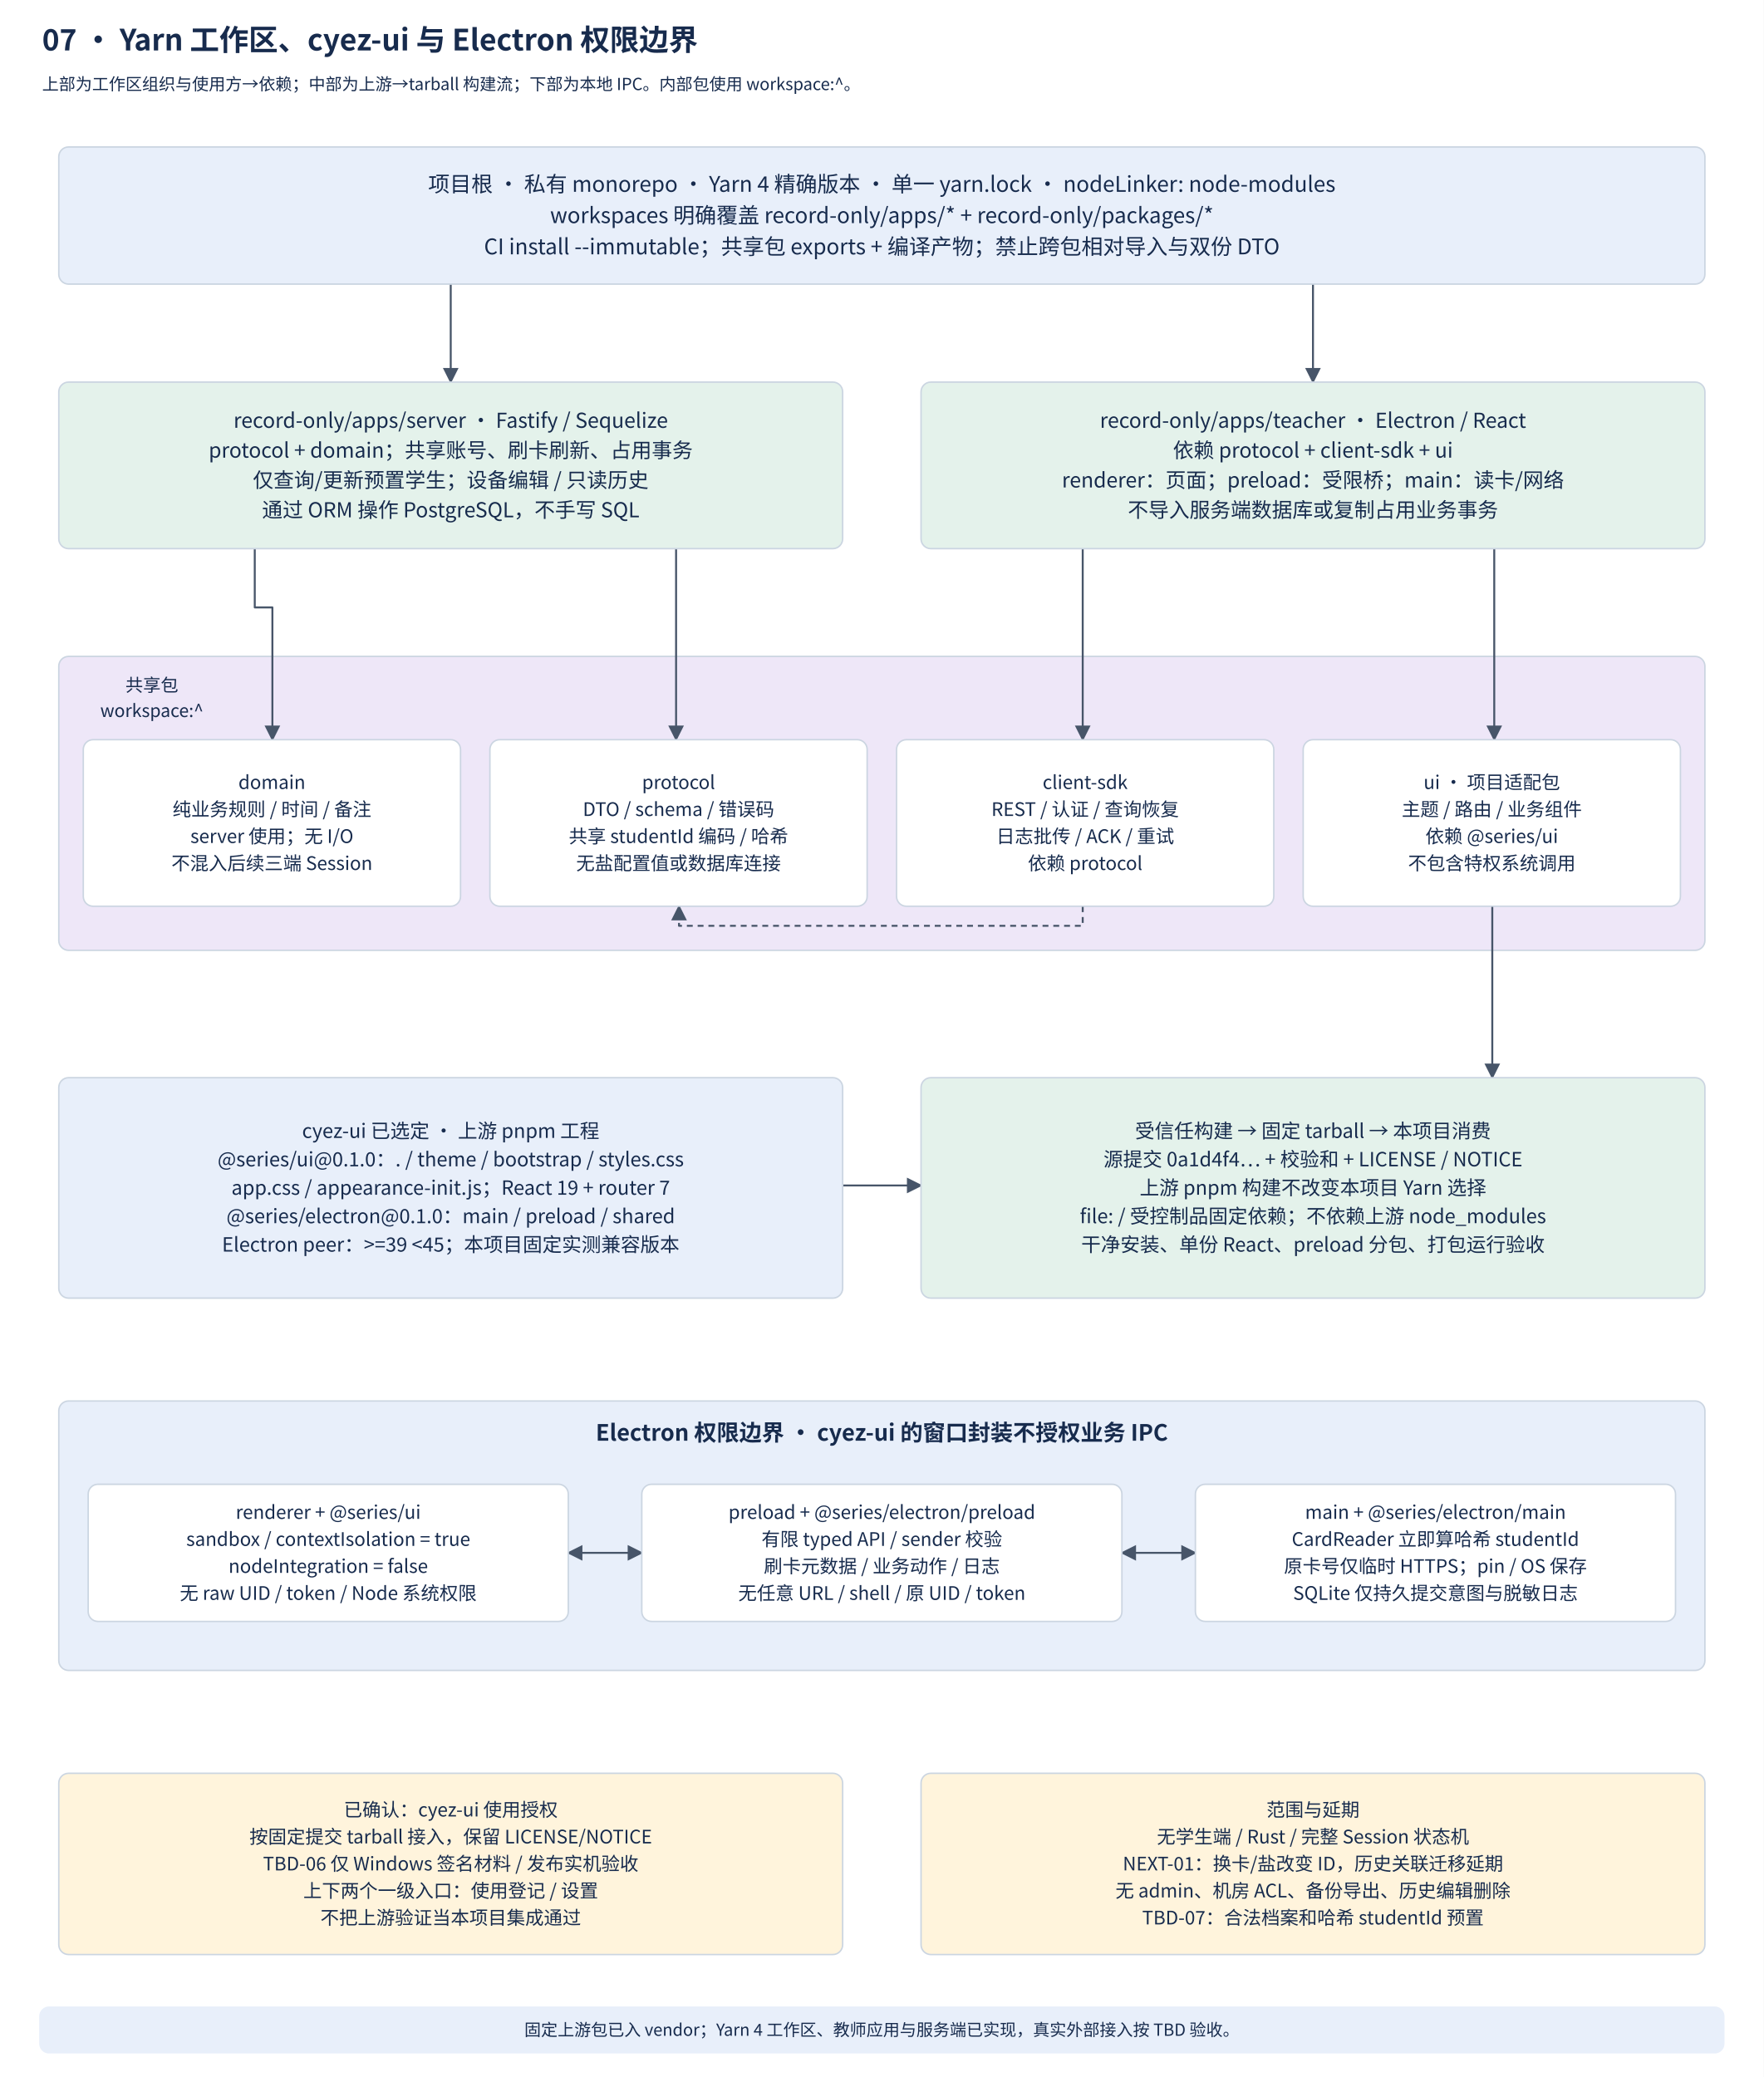
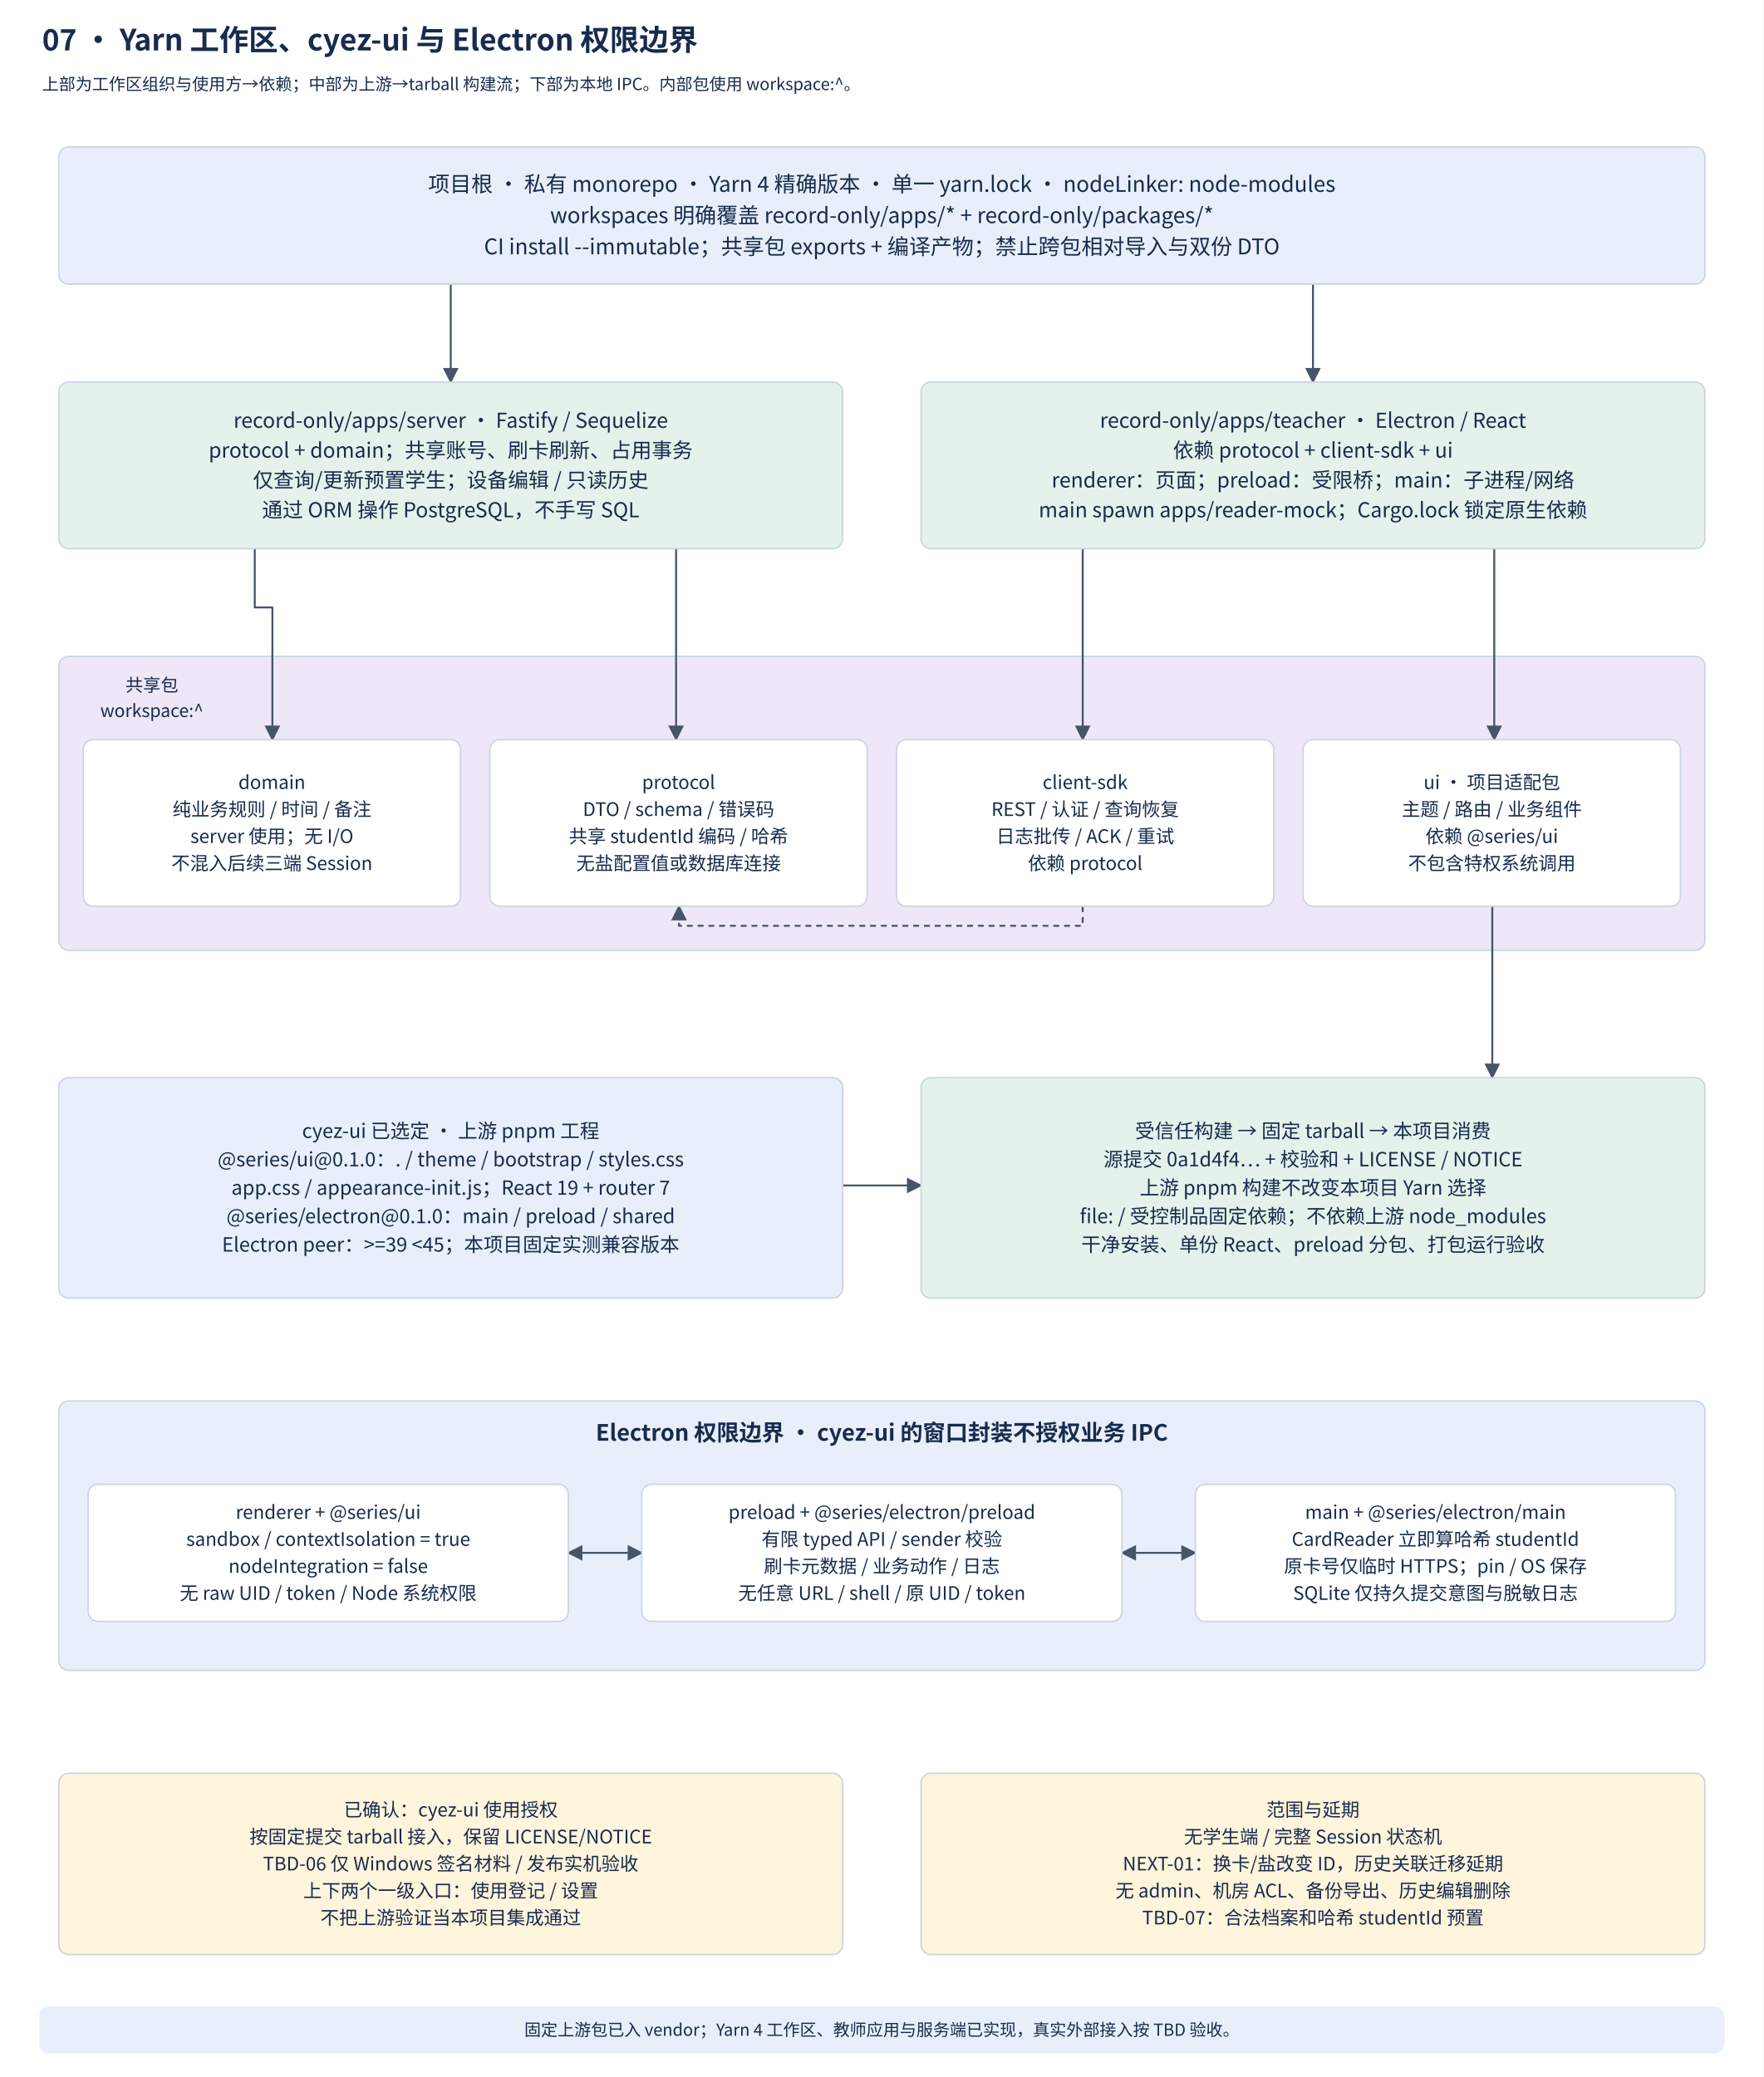
<svg xmlns="http://www.w3.org/2000/svg" width="1800" height="2120" viewBox="0 0 1800 2120" role="img" aria-labelledby="title desc">
  <defs>
    <marker id="arrow" viewBox="0 0 10 10" refX="9" refY="5" markerWidth="8" markerHeight="8" orient="auto-start-reverse">
      <path d="M 0 0 L 10 5 L 0 10 z" fill="#475569" />
    </marker>
  </defs>
  <rect width="1800" height="2120" fill="#ffffff" />
  <rect x="60" y="670" width="1680" height="300" rx="10" fill="#eee7f8" stroke="#cbd5e1" stroke-width="1.5" />
  <text x="900.0" y="826.3" text-anchor="middle" font-family="Microsoft YaHei, Noto Sans CJK SC, sans-serif" font-size="18" font-weight="400" fill="#172b4d" />
  <rect x="60" y="1430" width="1680" height="275" rx="10" fill="#e8effa" stroke="#cbd5e1" stroke-width="1.5" />
  <text x="900.0" y="1573.8" text-anchor="middle" font-family="Microsoft YaHei, Noto Sans CJK SC, sans-serif" font-size="18" font-weight="400" fill="#172b4d" />
  <polyline points="460,290 460,390" fill="none" stroke="#475569" stroke-width="2" stroke-linejoin="round" marker-end="url(#arrow)" />
  <polyline points="1340,290 1340,390" fill="none" stroke="#475569" stroke-width="2" stroke-linejoin="round" marker-end="url(#arrow)" />
  <polyline points="260,560 260,620 278,620 278,755" fill="none" stroke="#475569" stroke-width="2" stroke-linejoin="round" marker-end="url(#arrow)" />
  <polyline points="690,560 690,755" fill="none" stroke="#475569" stroke-width="2" stroke-linejoin="round" marker-end="url(#arrow)" />
  <polyline points="1105,560 1105,755" fill="none" stroke="#475569" stroke-width="2" stroke-linejoin="round" marker-end="url(#arrow)" />
  <polyline points="1525,560 1525,755" fill="none" stroke="#475569" stroke-width="2" stroke-linejoin="round" marker-end="url(#arrow)" />
  <polyline points="1105,925 1105,945 693,945 693,925" fill="none" stroke="#475569" stroke-width="2" stroke-linejoin="round" marker-end="url(#arrow)" stroke-dasharray="6 5" />
  <polyline points="860,1210 940,1210" fill="none" stroke="#475569" stroke-width="2" stroke-linejoin="round" marker-end="url(#arrow)" />
  <polyline points="1523,925 1523,1100" fill="none" stroke="#475569" stroke-width="2" stroke-linejoin="round" marker-end="url(#arrow)" />
  <polyline points="580,1585 655,1585" fill="none" stroke="#475569" stroke-width="2" stroke-linejoin="round" marker-end="url(#arrow)" marker-start="url(#arrow)" />
  <polyline points="1145,1585 1220,1585" fill="none" stroke="#475569" stroke-width="2" stroke-linejoin="round" marker-end="url(#arrow)" marker-start="url(#arrow)" />
  <text x="43" y="51.5" text-anchor="start" font-family="Microsoft YaHei, Noto Sans CJK SC, sans-serif" font-size="30" font-weight="600" fill="#172b4d">07 · Yarn 工作区、cyez-ui 与 Electron 权限边界</text>
  <text x="43" y="91.95" text-anchor="start" font-family="Microsoft YaHei, Noto Sans CJK SC, sans-serif" font-size="17" font-weight="400" fill="#172b4d">上部为工作区组织与使用方→依赖；中部为上游→tarball 构建流；下部为本地 IPC。内部包使用 workspace:^。</text>
  <rect x="60" y="150" width="1680" height="140" rx="10" fill="#e8effa" stroke="#cbd5e1" stroke-width="1.5" />
  <text x="900.0" y="195.8" text-anchor="middle" font-family="Microsoft YaHei, Noto Sans CJK SC, sans-serif" font-size="22" font-weight="400" fill="#172b4d">项目根 · 私有 monorepo · Yarn 4 精确版本 · 单一 yarn.lock · nodeLinker: node-modules</text>
  <text x="900.0" y="227.7" text-anchor="middle" font-family="Microsoft YaHei, Noto Sans CJK SC, sans-serif" font-size="22" font-weight="400" fill="#172b4d">workspaces 明确覆盖 record-only/apps/* + record-only/packages/*</text>
  <text x="900.0" y="259.6" text-anchor="middle" font-family="Microsoft YaHei, Noto Sans CJK SC, sans-serif" font-size="22" font-weight="400" fill="#172b4d">CI install --immutable；共享包 exports + 编译产物；禁止跨包相对导入与双份 DTO</text>
  <rect x="60" y="390" width="800" height="170" rx="10" fill="#e4f2eb" stroke="#cbd5e1" stroke-width="1.5" />
  <text x="460.0" y="436.675" text-anchor="middle" font-family="Microsoft YaHei, Noto Sans CJK SC, sans-serif" font-size="21" font-weight="400" fill="#172b4d">record-only/apps/server · Fastify / Sequelize</text>
  <text x="460.0" y="467.125" text-anchor="middle" font-family="Microsoft YaHei, Noto Sans CJK SC, sans-serif" font-size="21" font-weight="400" fill="#172b4d">protocol + domain；共享账号、刷卡刷新、占用事务</text>
  <text x="460.0" y="497.575" text-anchor="middle" font-family="Microsoft YaHei, Noto Sans CJK SC, sans-serif" font-size="21" font-weight="400" fill="#172b4d">仅查询/更新预置学生；设备编辑 / 只读历史</text>
  <text x="460.0" y="528.025" text-anchor="middle" font-family="Microsoft YaHei, Noto Sans CJK SC, sans-serif" font-size="21" font-weight="400" fill="#172b4d">通过 ORM 操作 PostgreSQL，不手写 SQL</text>
  <rect x="940" y="390" width="800" height="170" rx="10" fill="#e4f2eb" stroke="#cbd5e1" stroke-width="1.5" />
  <text x="1340.0" y="436.675" text-anchor="middle" font-family="Microsoft YaHei, Noto Sans CJK SC, sans-serif" font-size="21" font-weight="400" fill="#172b4d">record-only/apps/teacher · Electron / React</text>
  <text x="1340.0" y="467.125" text-anchor="middle" font-family="Microsoft YaHei, Noto Sans CJK SC, sans-serif" font-size="21" font-weight="400" fill="#172b4d">依赖 protocol + client-sdk + ui</text>
-   <text x="1340.0" y="497.575" text-anchor="middle" font-family="Microsoft YaHei, Noto Sans CJK SC, sans-serif" font-size="21" font-weight="400" fill="#172b4d">renderer：页面；preload：受限桥；main：读卡/网络</text>
-   <text x="1340.0" y="528.025" text-anchor="middle" font-family="Microsoft YaHei, Noto Sans CJK SC, sans-serif" font-size="21" font-weight="400" fill="#172b4d">不导入服务端数据库或复制占用业务事务</text>
+   <text x="1340.0" y="497.575" text-anchor="middle" font-family="Microsoft YaHei, Noto Sans CJK SC, sans-serif" font-size="21" font-weight="400" fill="#172b4d">renderer：页面；preload：受限桥；main：子进程/网络</text>
+   <text x="1340.0" y="528.025" text-anchor="middle" font-family="Microsoft YaHei, Noto Sans CJK SC, sans-serif" font-size="21" font-weight="400" fill="#172b4d">main spawn apps/reader-mock；Cargo.lock 锁定原生依赖</text>
  <text x="155.0" y="705.75" text-anchor="middle" font-family="Microsoft YaHei, Noto Sans CJK SC, sans-serif" font-size="18" font-weight="400" fill="#172b4d">共享包</text>
  <text x="155.0" y="731.85" text-anchor="middle" font-family="Microsoft YaHei, Noto Sans CJK SC, sans-serif" font-size="18" font-weight="400" fill="#172b4d">workspace:^</text>
  <rect x="85" y="755" width="385" height="170" rx="10" fill="#ffffff" stroke="#cbd5e1" stroke-width="1.5" />
  <text x="277.5" y="805.325" text-anchor="middle" font-family="Microsoft YaHei, Noto Sans CJK SC, sans-serif" font-size="19" font-weight="400" fill="#172b4d">domain</text>
  <text x="277.5" y="832.875" text-anchor="middle" font-family="Microsoft YaHei, Noto Sans CJK SC, sans-serif" font-size="19" font-weight="400" fill="#172b4d">纯业务规则 / 时间 / 备注</text>
  <text x="277.5" y="860.425" text-anchor="middle" font-family="Microsoft YaHei, Noto Sans CJK SC, sans-serif" font-size="19" font-weight="400" fill="#172b4d">server 使用；无 I/O</text>
  <text x="277.5" y="887.975" text-anchor="middle" font-family="Microsoft YaHei, Noto Sans CJK SC, sans-serif" font-size="19" font-weight="400" fill="#172b4d">不混入后续三端 Session</text>
  <rect x="500" y="755" width="385" height="170" rx="10" fill="#ffffff" stroke="#cbd5e1" stroke-width="1.5" />
  <text x="692.5" y="805.325" text-anchor="middle" font-family="Microsoft YaHei, Noto Sans CJK SC, sans-serif" font-size="19" font-weight="400" fill="#172b4d">protocol</text>
  <text x="692.5" y="832.875" text-anchor="middle" font-family="Microsoft YaHei, Noto Sans CJK SC, sans-serif" font-size="19" font-weight="400" fill="#172b4d">DTO / schema / 错误码</text>
  <text x="692.5" y="860.425" text-anchor="middle" font-family="Microsoft YaHei, Noto Sans CJK SC, sans-serif" font-size="19" font-weight="400" fill="#172b4d">共享 studentId 编码 / 哈希</text>
  <text x="692.5" y="887.975" text-anchor="middle" font-family="Microsoft YaHei, Noto Sans CJK SC, sans-serif" font-size="19" font-weight="400" fill="#172b4d">无盐配置值或数据库连接</text>
  <rect x="915" y="755" width="385" height="170" rx="10" fill="#ffffff" stroke="#cbd5e1" stroke-width="1.5" />
  <text x="1107.5" y="805.325" text-anchor="middle" font-family="Microsoft YaHei, Noto Sans CJK SC, sans-serif" font-size="19" font-weight="400" fill="#172b4d">client-sdk</text>
  <text x="1107.5" y="832.875" text-anchor="middle" font-family="Microsoft YaHei, Noto Sans CJK SC, sans-serif" font-size="19" font-weight="400" fill="#172b4d">REST / 认证 / 查询恢复</text>
  <text x="1107.5" y="860.425" text-anchor="middle" font-family="Microsoft YaHei, Noto Sans CJK SC, sans-serif" font-size="19" font-weight="400" fill="#172b4d">日志批传 / ACK / 重试</text>
  <text x="1107.5" y="887.975" text-anchor="middle" font-family="Microsoft YaHei, Noto Sans CJK SC, sans-serif" font-size="19" font-weight="400" fill="#172b4d">依赖 protocol</text>
  <rect x="1330" y="755" width="385" height="170" rx="10" fill="#ffffff" stroke="#cbd5e1" stroke-width="1.5" />
  <text x="1522.5" y="805.325" text-anchor="middle" font-family="Microsoft YaHei, Noto Sans CJK SC, sans-serif" font-size="19" font-weight="400" fill="#172b4d">ui · 项目适配包</text>
  <text x="1522.5" y="832.875" text-anchor="middle" font-family="Microsoft YaHei, Noto Sans CJK SC, sans-serif" font-size="19" font-weight="400" fill="#172b4d">主题 / 路由 / 业务组件</text>
  <text x="1522.5" y="860.425" text-anchor="middle" font-family="Microsoft YaHei, Noto Sans CJK SC, sans-serif" font-size="19" font-weight="400" fill="#172b4d">依赖 @series/ui</text>
  <text x="1522.5" y="887.975" text-anchor="middle" font-family="Microsoft YaHei, Noto Sans CJK SC, sans-serif" font-size="19" font-weight="400" fill="#172b4d">不包含特权系统调用</text>
  <rect x="60" y="1100" width="800" height="225" rx="10" fill="#e8effa" stroke="#cbd5e1" stroke-width="1.5" />
  <text x="460.0" y="1161.5" text-anchor="middle" font-family="Microsoft YaHei, Noto Sans CJK SC, sans-serif" font-size="20" font-weight="400" fill="#172b4d">cyez-ui 已选定 · 上游 pnpm 工程</text>
  <text x="460.0" y="1190.5" text-anchor="middle" font-family="Microsoft YaHei, Noto Sans CJK SC, sans-serif" font-size="20" font-weight="400" fill="#172b4d">@series/ui@0.1.0：. / theme / bootstrap / styles.css</text>
  <text x="460.0" y="1219.5" text-anchor="middle" font-family="Microsoft YaHei, Noto Sans CJK SC, sans-serif" font-size="20" font-weight="400" fill="#172b4d">app.css / appearance-init.js；React 19 + router 7</text>
  <text x="460.0" y="1248.5" text-anchor="middle" font-family="Microsoft YaHei, Noto Sans CJK SC, sans-serif" font-size="20" font-weight="400" fill="#172b4d">@series/electron@0.1.0：main / preload / shared</text>
  <text x="460.0" y="1277.5" text-anchor="middle" font-family="Microsoft YaHei, Noto Sans CJK SC, sans-serif" font-size="20" font-weight="400" fill="#172b4d">Electron peer：&gt;=39 &lt;45；本项目固定实测兼容版本</text>
  <rect x="940" y="1100" width="800" height="225" rx="10" fill="#e4f2eb" stroke="#cbd5e1" stroke-width="1.5" />
  <text x="1340.0" y="1161.5" text-anchor="middle" font-family="Microsoft YaHei, Noto Sans CJK SC, sans-serif" font-size="20" font-weight="400" fill="#172b4d">受信任构建 → 固定 tarball → 本项目消费</text>
  <text x="1340.0" y="1190.5" text-anchor="middle" font-family="Microsoft YaHei, Noto Sans CJK SC, sans-serif" font-size="20" font-weight="400" fill="#172b4d">源提交 0a1d4f4… + 校验和 + LICENSE / NOTICE</text>
  <text x="1340.0" y="1219.5" text-anchor="middle" font-family="Microsoft YaHei, Noto Sans CJK SC, sans-serif" font-size="20" font-weight="400" fill="#172b4d">上游 pnpm 构建不改变本项目 Yarn 选择</text>
  <text x="1340.0" y="1248.5" text-anchor="middle" font-family="Microsoft YaHei, Noto Sans CJK SC, sans-serif" font-size="20" font-weight="400" fill="#172b4d">file: / 受控制品固定依赖；不依赖上游 node_modules</text>
  <text x="1340.0" y="1277.5" text-anchor="middle" font-family="Microsoft YaHei, Noto Sans CJK SC, sans-serif" font-size="20" font-weight="400" fill="#172b4d">干净安装、单份 React、preload 分包、打包运行验收</text>
  <text x="900.0" y="1470.55" text-anchor="middle" font-family="Microsoft YaHei, Noto Sans CJK SC, sans-serif" font-size="23" font-weight="600" fill="#172b4d">Electron 权限边界 · cyez-ui 的窗口封装不授权业务 IPC</text>
  <rect x="90" y="1515" width="490" height="140" rx="10" fill="#ffffff" stroke="#cbd5e1" stroke-width="1.5" />
  <text x="335.0" y="1550.325" text-anchor="middle" font-family="Microsoft YaHei, Noto Sans CJK SC, sans-serif" font-size="19" font-weight="400" fill="#172b4d">renderer + @series/ui</text>
  <text x="335.0" y="1577.875" text-anchor="middle" font-family="Microsoft YaHei, Noto Sans CJK SC, sans-serif" font-size="19" font-weight="400" fill="#172b4d">sandbox / contextIsolation = true</text>
  <text x="335.0" y="1605.425" text-anchor="middle" font-family="Microsoft YaHei, Noto Sans CJK SC, sans-serif" font-size="19" font-weight="400" fill="#172b4d">nodeIntegration = false</text>
  <text x="335.0" y="1632.975" text-anchor="middle" font-family="Microsoft YaHei, Noto Sans CJK SC, sans-serif" font-size="19" font-weight="400" fill="#172b4d">无 raw UID / token / Node 系统权限</text>
  <rect x="655" y="1515" width="490" height="140" rx="10" fill="#ffffff" stroke="#cbd5e1" stroke-width="1.5" />
  <text x="900.0" y="1550.325" text-anchor="middle" font-family="Microsoft YaHei, Noto Sans CJK SC, sans-serif" font-size="19" font-weight="400" fill="#172b4d">preload + @series/electron/preload</text>
  <text x="900.0" y="1577.875" text-anchor="middle" font-family="Microsoft YaHei, Noto Sans CJK SC, sans-serif" font-size="19" font-weight="400" fill="#172b4d">有限 typed API / sender 校验</text>
  <text x="900.0" y="1605.425" text-anchor="middle" font-family="Microsoft YaHei, Noto Sans CJK SC, sans-serif" font-size="19" font-weight="400" fill="#172b4d">刷卡元数据 / 业务动作 / 日志</text>
  <text x="900.0" y="1632.975" text-anchor="middle" font-family="Microsoft YaHei, Noto Sans CJK SC, sans-serif" font-size="19" font-weight="400" fill="#172b4d">无任意 URL / shell / 原 UID / token</text>
  <rect x="1220" y="1515" width="490" height="140" rx="10" fill="#ffffff" stroke="#cbd5e1" stroke-width="1.5" />
  <text x="1465.0" y="1550.325" text-anchor="middle" font-family="Microsoft YaHei, Noto Sans CJK SC, sans-serif" font-size="19" font-weight="400" fill="#172b4d">main + @series/electron/main</text>
  <text x="1465.0" y="1577.875" text-anchor="middle" font-family="Microsoft YaHei, Noto Sans CJK SC, sans-serif" font-size="19" font-weight="400" fill="#172b4d">CardReader 立即算哈希 studentId</text>
  <text x="1465.0" y="1605.425" text-anchor="middle" font-family="Microsoft YaHei, Noto Sans CJK SC, sans-serif" font-size="19" font-weight="400" fill="#172b4d">原卡号仅临时 HTTPS；pin / OS 保存</text>
  <text x="1465.0" y="1632.975" text-anchor="middle" font-family="Microsoft YaHei, Noto Sans CJK SC, sans-serif" font-size="19" font-weight="400" fill="#172b4d">SQLite 仅持久提交意图与脱敏日志</text>
  <rect x="60" y="1810" width="800" height="185" rx="10" fill="#fff4dc" stroke="#cbd5e1" stroke-width="1.5" />
  <text x="460.0" y="1854.05" text-anchor="middle" font-family="Microsoft YaHei, Noto Sans CJK SC, sans-serif" font-size="19" font-weight="400" fill="#172b4d">已确认：cyez-ui 使用授权</text>
  <text x="460.0" y="1881.6" text-anchor="middle" font-family="Microsoft YaHei, Noto Sans CJK SC, sans-serif" font-size="19" font-weight="400" fill="#172b4d">按固定提交 tarball 接入，保留 LICENSE/NOTICE</text>
  <text x="460.0" y="1909.15" text-anchor="middle" font-family="Microsoft YaHei, Noto Sans CJK SC, sans-serif" font-size="19" font-weight="400" fill="#172b4d">TBD-06 仅 Windows 签名材料 / 发布实机验收</text>
  <text x="460.0" y="1936.7" text-anchor="middle" font-family="Microsoft YaHei, Noto Sans CJK SC, sans-serif" font-size="19" font-weight="400" fill="#172b4d">上下两个一级入口：使用登记 / 设置</text>
  <text x="460.0" y="1964.25" text-anchor="middle" font-family="Microsoft YaHei, Noto Sans CJK SC, sans-serif" font-size="19" font-weight="400" fill="#172b4d">不把上游验证当本项目集成通过</text>
  <rect x="940" y="1810" width="800" height="185" rx="10" fill="#fff4dc" stroke="#cbd5e1" stroke-width="1.5" />
  <text x="1340.0" y="1854.05" text-anchor="middle" font-family="Microsoft YaHei, Noto Sans CJK SC, sans-serif" font-size="19" font-weight="400" fill="#172b4d">范围与延期</text>
-   <text x="1340.0" y="1881.6" text-anchor="middle" font-family="Microsoft YaHei, Noto Sans CJK SC, sans-serif" font-size="19" font-weight="400" fill="#172b4d">无学生端 / Rust / 完整 Session 状态机</text>
+   <text x="1340.0" y="1881.6" text-anchor="middle" font-family="Microsoft YaHei, Noto Sans CJK SC, sans-serif" font-size="19" font-weight="400" fill="#172b4d">无学生端 / 完整 Session 状态机</text>
  <text x="1340.0" y="1909.15" text-anchor="middle" font-family="Microsoft YaHei, Noto Sans CJK SC, sans-serif" font-size="19" font-weight="400" fill="#172b4d">NEXT-01：换卡/盐改变 ID，历史关联迁移延期</text>
  <text x="1340.0" y="1936.7" text-anchor="middle" font-family="Microsoft YaHei, Noto Sans CJK SC, sans-serif" font-size="19" font-weight="400" fill="#172b4d">无 admin、机房 ACL、备份导出、历史编辑删除</text>
  <text x="1340.0" y="1964.25" text-anchor="middle" font-family="Microsoft YaHei, Noto Sans CJK SC, sans-serif" font-size="19" font-weight="400" fill="#172b4d">TBD-07：合法档案和哈希 studentId 预置</text>
  <rect x="40" y="2048" width="1720" height="48" rx="10" fill="#e8effa" stroke="none" stroke-width="1.5" />
  <text x="900.0" y="2077.95" text-anchor="middle" font-family="Microsoft YaHei, Noto Sans CJK SC, sans-serif" font-size="17" font-weight="400" fill="#172b4d">固定上游包已入 vendor；Yarn 4 工作区、教师应用与服务端已实现，真实外部接入按 TBD 验收。</text>
</svg>
